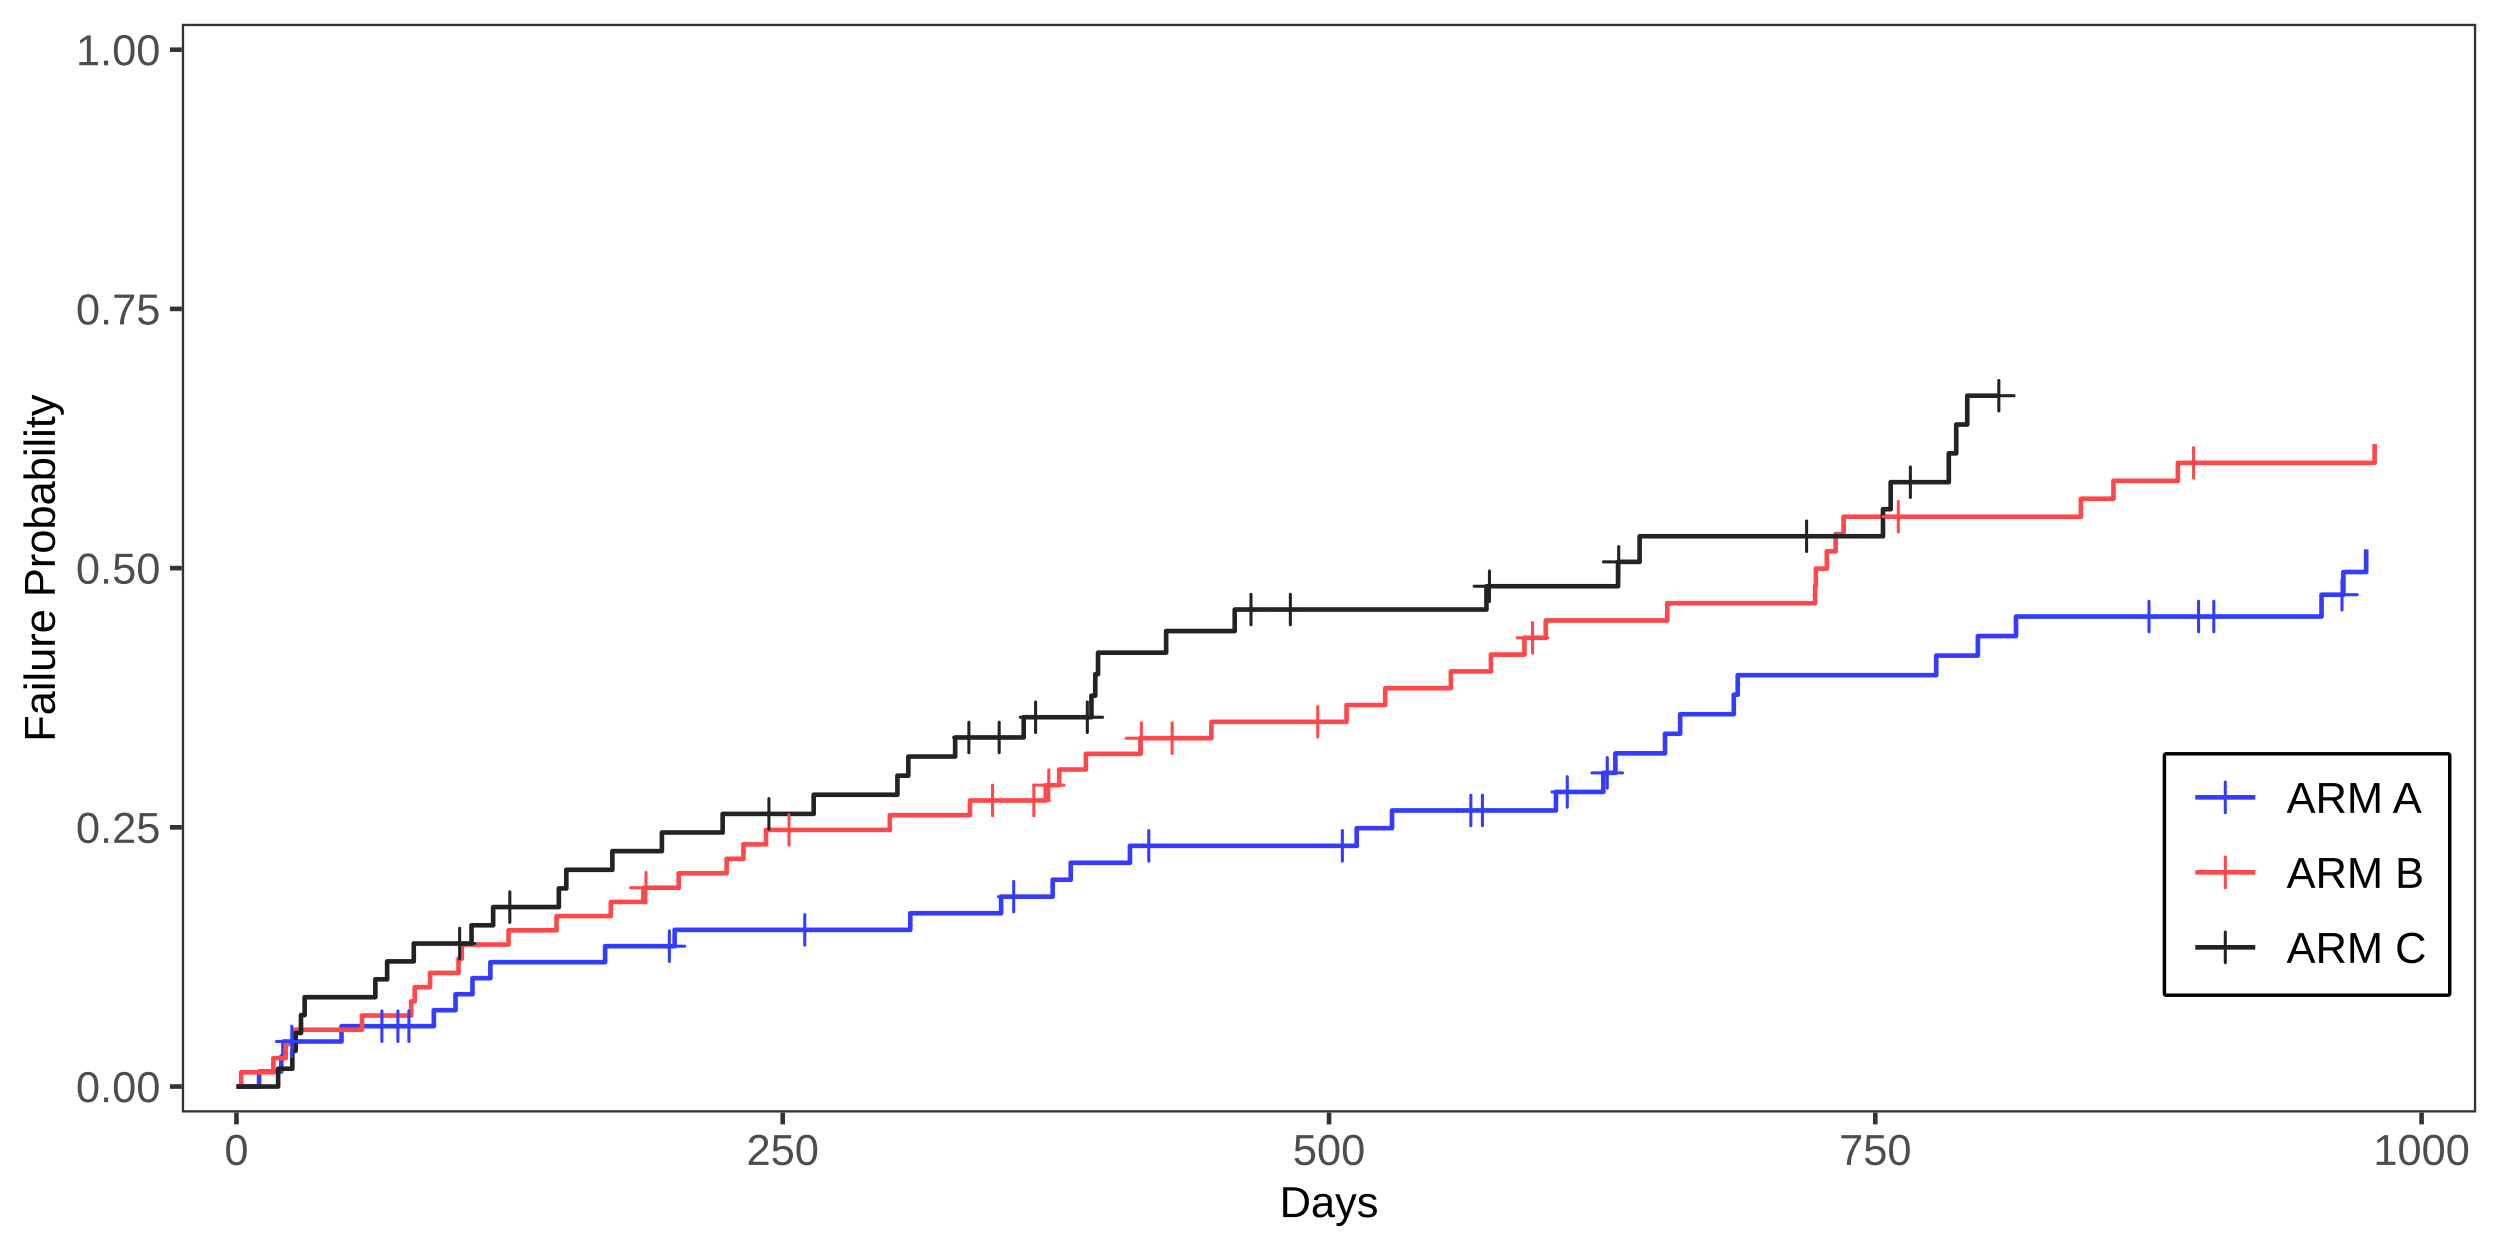
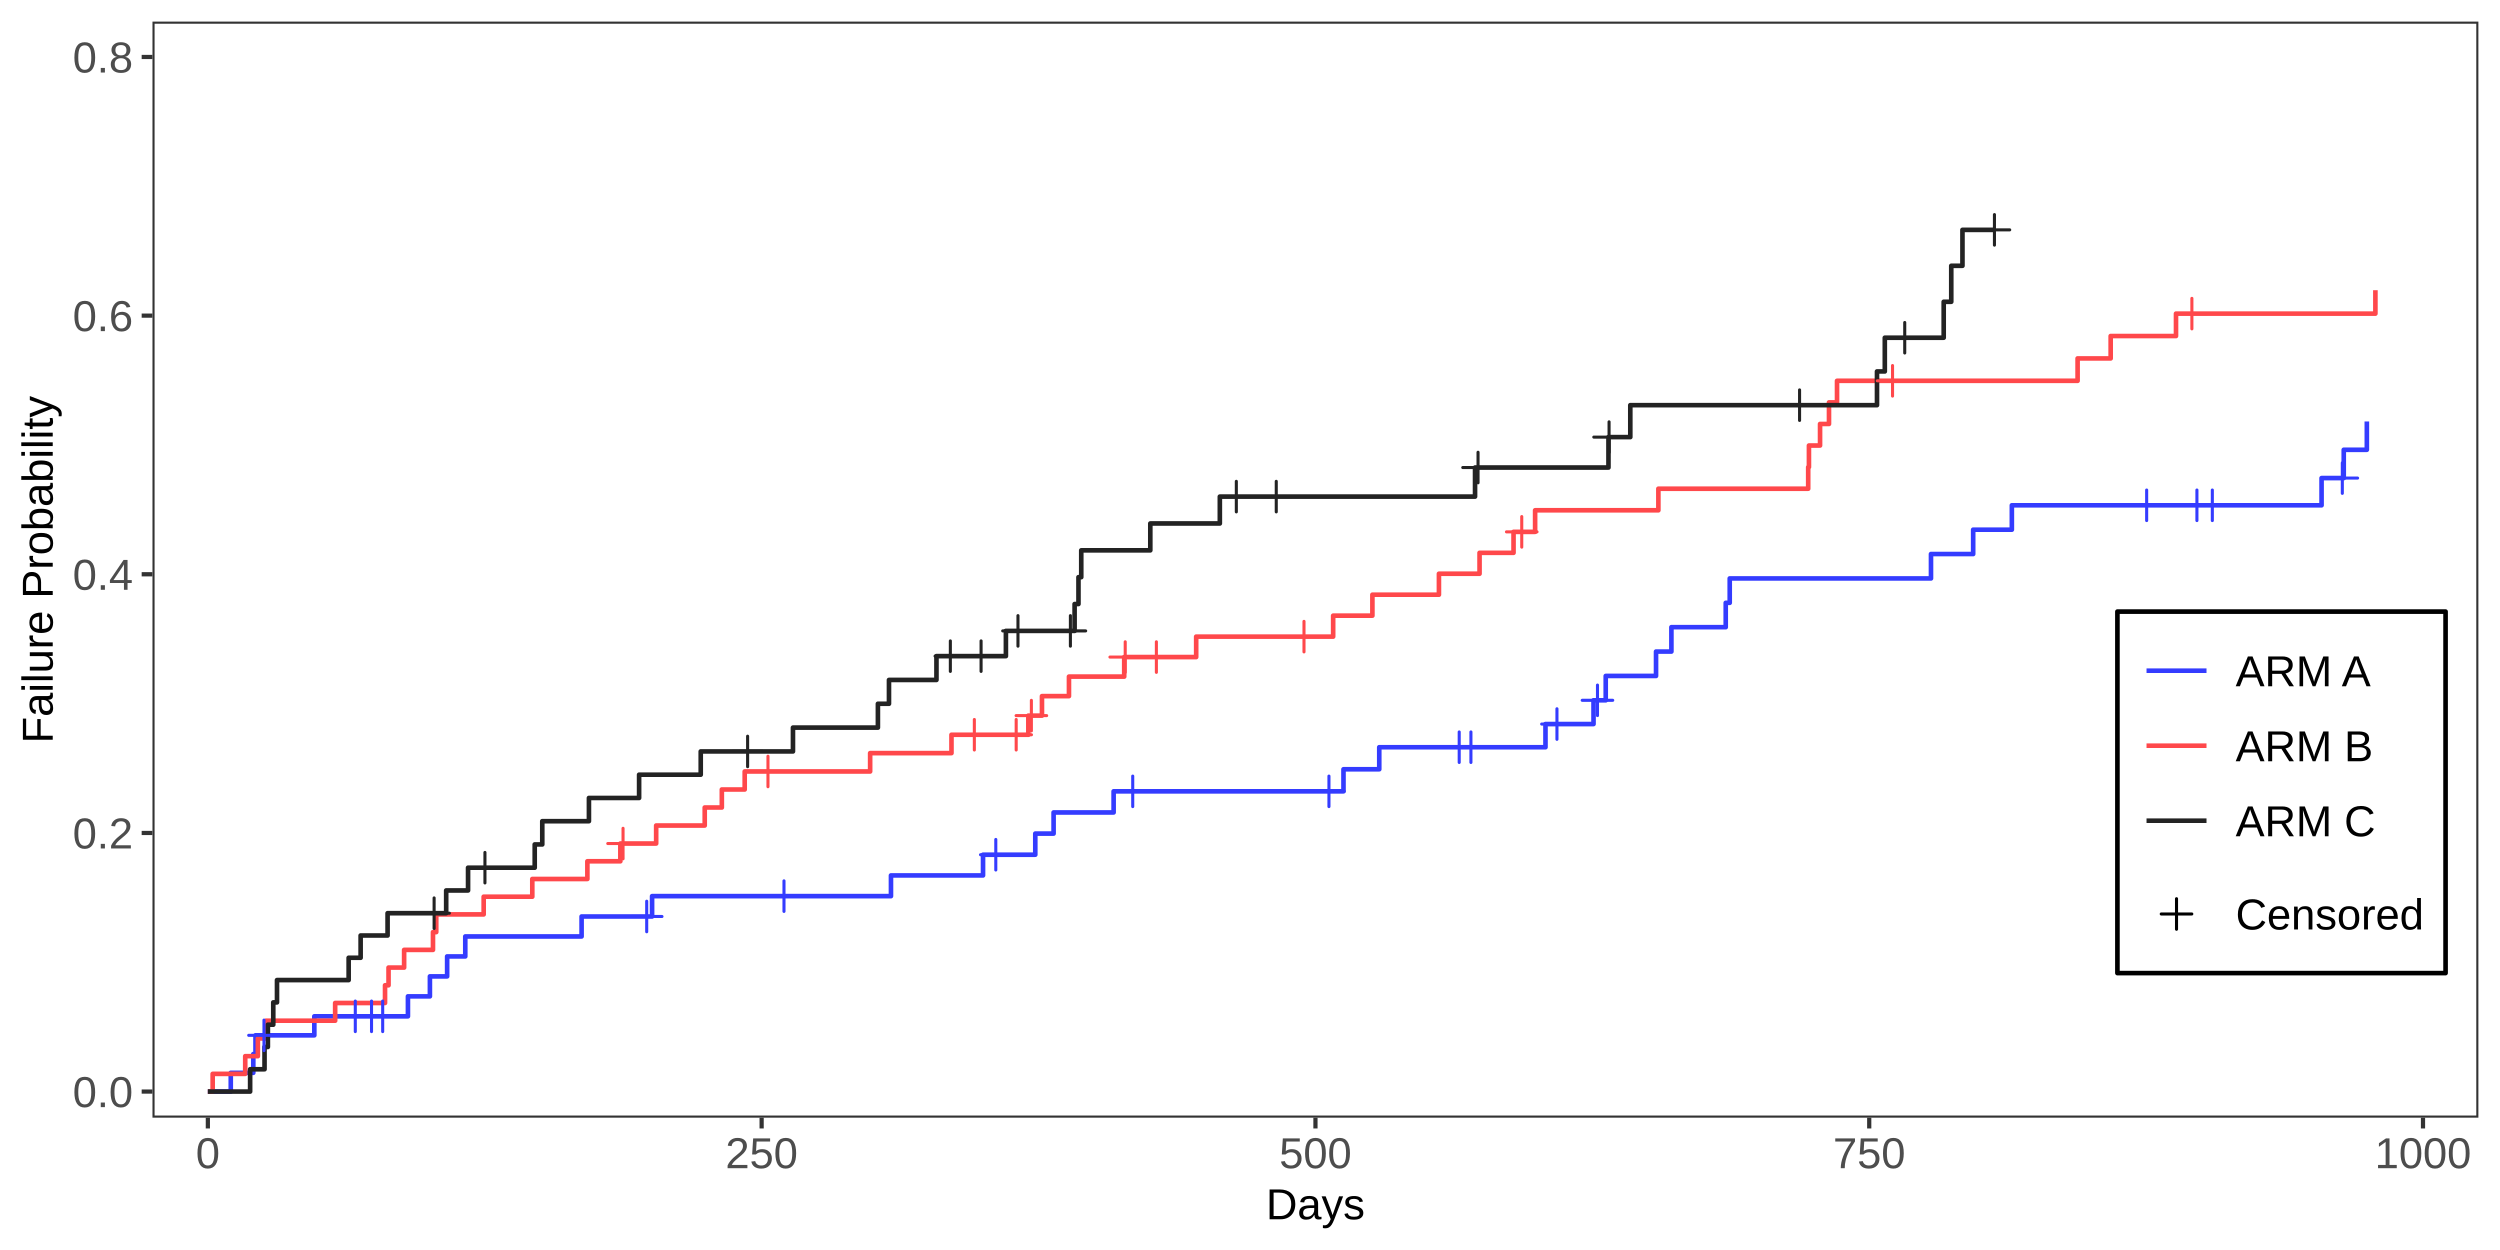
<svg xmlns="http://www.w3.org/2000/svg" class="svglite" width="576.00pt" height="288.00pt" viewBox="0 0 576.00 288.00">
  <defs>
    <style type="text/css">
    .svglite line, .svglite polyline, .svglite polygon, .svglite path, .svglite rect, .svglite circle {
      fill: none;
      stroke: #000000;
      stroke-linecap: round;
      stroke-linejoin: round;
      stroke-miterlimit: 10.00;
    }
    .svglite text {
      white-space: pre;
    }
  </style>
  </defs>
  <rect width="100%" height="100%" style="stroke: none; fill: #FFFFFF;" />
  <defs>
    <clipPath id="cpMC4wMHw1NzYuMDB8MC4wMHwyODguMDA=">
      <rect x="0.00" y="0.00" width="576.00" height="288.00" />
    </clipPath>
  </defs>
  <g clip-path="url(#cpMC4wMHw1NzYuMDB8MC4wMHwyODguMDA=)">
-     <rect x="0.00" y="0.00" width="576.00" height="288.00" style="stroke-width: 1.07; stroke: #FFFFFF; fill: #FFFFFF;" />
+     <rect x="0.00" y="0.00" width="576.00" height="288.00" style="stroke-width: 0.97; stroke: #FFFFFF; fill: #FFFFFF;" />
  </g>
  <defs>
-     <clipPath id="cpNDEuODl8NTcwLjUyfDUuNDh8MjU2LjMy">
-       <rect x="41.89" y="5.48" width="528.63" height="250.84" />
+     <clipPath id="cpMzUuMTN8NTcxLjAyfDQuOTh8MjU3LjUx">
+       <rect x="35.13" y="4.98" width="535.89" height="252.53" />
    </clipPath>
  </defs>
-   <g clip-path="url(#cpNDEuODl8NTcwLjUyfDUuNDh8MjU2LjMy)">
-     <rect x="41.89" y="5.48" width="528.63" height="250.84" style="stroke-width: 1.07; stroke: none; fill: #FFFFFF;" />
-     <polyline points="54.48,250.34 59.69,250.34 59.69,246.88 64.81,246.88 64.81,243.42 65.31,243.42 65.31,239.96 67.23,239.96 67.23,239.96 78.68,239.96 78.68,236.44 87.99,236.44 87.99,236.44 91.68,236.44 91.68,236.44 94.21,236.44 94.21,236.44 99.95,236.44 99.95,232.75 104.95,232.75 104.95,229.07 108.86,229.07 108.86,225.38 112.98,225.38 112.98,221.69 139.42,221.69 139.42,218.00 154.22,218.00 154.22,218.00 155.44,218.00 155.44,214.24 185.42,214.24 185.42,214.24 209.73,214.24 209.73,210.42 230.66,210.42 230.66,206.59 233.56,206.59 233.56,206.59 242.54,206.59 242.54,202.69 246.70,202.69 246.70,198.79 260.34,198.79 260.34,194.88 264.68,194.88 264.68,194.88 309.28,194.88 309.28,194.88 312.58,194.88 312.58,190.81 320.72,190.81 320.72,186.73 338.88,186.73 338.88,186.73 341.55,186.73 341.55,186.73 358.49,186.73 358.49,182.46 361.10,182.46 361.10,182.46 369.41,182.46 369.41,178.07 370.31,178.07 370.31,178.07 372.19,178.07 372.19,173.57 383.62,173.57 383.62,169.06 387.11,169.06 387.11,164.56 399.46,164.56 399.46,160.06 400.37,160.06 400.37,155.56 446.11,155.56 446.11,151.05 455.70,151.05 455.70,146.55 464.49,146.55 464.49,142.05 495.13,142.05 495.13,142.05 506.55,142.05 506.55,142.05 510.06,142.05 510.06,142.05 534.88,142.05 534.88,137.02 539.60,137.02 539.60,137.02 539.92,137.02 539.92,131.79 545.17,131.79 545.17,126.56 " style="stroke-width: 1.07; stroke: #343CFF; stroke-linecap: butt;" />
-     <polyline points="54.48,250.34 55.57,250.34 55.57,247.07 62.98,247.07 62.98,243.80 65.84,243.80 65.84,240.53 67.70,240.53 67.70,237.25 83.41,237.25 83.41,233.98 94.74,233.98 94.74,230.71 95.54,230.71 95.54,227.44 99.08,227.44 99.08,224.16 105.64,224.16 105.64,220.89 106.39,220.89 106.39,217.62 117.17,217.62 117.17,214.35 128.22,214.35 128.22,211.07 140.73,211.07 140.73,207.80 148.23,207.80 148.23,204.53 148.84,204.53 148.84,204.53 156.37,204.53 156.37,201.20 167.41,201.20 167.41,197.87 171.29,197.87 171.29,194.54 176.49,194.54 176.49,191.21 181.78,191.21 181.78,191.21 205.01,191.21 205.01,187.82 223.49,187.82 223.49,184.43 228.68,184.43 228.68,184.43 238.20,184.43 238.20,184.43 240.95,184.43 240.95,180.90 241.64,180.90 241.64,180.90 244.05,180.90 244.05,177.29 250.19,177.29 250.19,173.69 262.75,173.69 262.75,170.08 262.97,170.08 262.97,170.08 270.06,170.08 270.06,170.08 279.10,170.08 279.10,166.31 303.61,166.31 303.61,166.31 310.24,166.31 310.24,162.44 319.15,162.44 319.15,158.56 334.28,158.56 334.28,154.69 343.51,154.69 343.51,150.82 351.23,150.82 351.23,146.95 353.10,146.95 353.10,146.95 356.14,146.95 356.14,142.96 384.15,142.96 384.15,138.98 418.20,138.98 418.20,134.99 418.37,134.99 418.37,131.01 420.90,131.01 420.90,127.02 422.93,127.02 422.93,123.04 424.76,123.04 424.76,119.05 437.37,119.05 437.37,119.05 479.43,119.05 479.43,114.91 486.94,114.91 486.94,110.78 501.79,110.78 501.79,106.64 505.40,106.64 505.40,106.64 547.11,106.64 547.11,102.31 " style="stroke-width: 1.07; stroke: #FF484B; stroke-linecap: butt;" />
-     <polyline points="54.48,250.34 64.08,250.34 64.08,246.23 67.36,246.23 67.36,242.11 68.12,242.11 68.12,237.99 69.35,237.99 69.35,233.87 70.19,233.87 70.19,229.75 86.48,229.75 86.48,225.63 89.20,225.63 89.20,221.51 95.33,221.51 95.33,217.39 105.90,217.39 105.90,217.39 108.64,217.39 108.64,213.19 113.62,213.19 113.62,208.99 117.46,208.99 117.46,208.99 128.76,208.99 128.76,204.69 130.48,204.69 130.48,200.40 141.09,200.40 141.09,196.10 152.50,196.10 152.50,191.81 166.50,191.81 166.50,187.52 177.16,187.52 177.16,187.52 187.47,187.52 187.47,183.11 206.77,183.11 206.77,178.71 209.28,178.71 209.28,174.31 220.07,174.31 220.07,169.91 223.23,169.91 223.23,169.91 230.21,169.91 230.21,169.91 235.86,169.91 235.86,165.25 238.60,165.25 238.60,165.25 250.52,165.25 250.52,165.25 251.47,165.25 251.47,160.29 252.35,160.29 252.35,155.33 252.99,155.33 252.99,150.37 268.68,150.37 268.68,145.40 284.48,145.40 284.48,140.44 288.23,140.44 288.23,140.44 297.30,140.44 297.30,140.44 342.48,140.44 342.48,135.07 343.17,135.07 343.17,135.07 372.80,135.07 372.80,129.45 372.95,129.45 372.95,129.45 377.77,129.45 377.77,123.55 416.24,123.55 416.24,123.55 433.84,123.55 433.84,117.32 435.61,117.32 435.61,111.09 440.15,111.09 440.15,111.09 449.00,111.09 449.00,104.45 450.72,104.45 450.72,97.81 453.26,97.81 453.26,91.17 460.53,91.17 460.53,91.17 " style="stroke-width: 1.07; stroke: #232323; stroke-linecap: butt;" />
-     <line x1="63.71" y1="239.96" x2="70.75" y2="239.96" style="stroke-width: 0.71; stroke: #343CFF;" />
-     <line x1="67.23" y1="243.48" x2="67.23" y2="236.44" style="stroke-width: 0.71; stroke: #343CFF;" />
-     <line x1="84.47" y1="236.44" x2="91.50" y2="236.44" style="stroke-width: 0.71; stroke: #343CFF;" />
-     <line x1="87.99" y1="239.96" x2="87.99" y2="232.92" style="stroke-width: 0.71; stroke: #343CFF;" />
-     <line x1="88.16" y1="236.44" x2="95.20" y2="236.44" style="stroke-width: 0.71; stroke: #343CFF;" />
-     <line x1="91.68" y1="239.96" x2="91.68" y2="232.92" style="stroke-width: 0.71; stroke: #343CFF;" />
-     <line x1="90.69" y1="236.44" x2="97.73" y2="236.44" style="stroke-width: 0.71; stroke: #343CFF;" />
-     <line x1="94.21" y1="239.96" x2="94.21" y2="232.92" style="stroke-width: 0.71; stroke: #343CFF;" />
-     <line x1="150.70" y1="218.00" x2="157.74" y2="218.00" style="stroke-width: 0.71; stroke: #343CFF;" />
-     <line x1="154.22" y1="221.52" x2="154.22" y2="214.48" style="stroke-width: 0.71; stroke: #343CFF;" />
-     <line x1="181.90" y1="214.24" x2="188.94" y2="214.24" style="stroke-width: 0.71; stroke: #343CFF;" />
-     <line x1="185.42" y1="217.76" x2="185.42" y2="210.73" style="stroke-width: 0.71; stroke: #343CFF;" />
-     <line x1="230.04" y1="206.59" x2="237.08" y2="206.59" style="stroke-width: 0.71; stroke: #343CFF;" />
-     <line x1="233.56" y1="210.11" x2="233.56" y2="203.07" style="stroke-width: 0.71; stroke: #343CFF;" />
-     <line x1="261.16" y1="194.88" x2="268.20" y2="194.88" style="stroke-width: 0.71; stroke: #343CFF;" />
-     <line x1="264.68" y1="198.40" x2="264.68" y2="191.36" style="stroke-width: 0.71; stroke: #343CFF;" />
-     <line x1="305.76" y1="194.88" x2="312.80" y2="194.88" style="stroke-width: 0.71; stroke: #343CFF;" />
-     <line x1="309.28" y1="198.40" x2="309.28" y2="191.36" style="stroke-width: 0.71; stroke: #343CFF;" />
-     <line x1="335.36" y1="186.73" x2="342.40" y2="186.73" style="stroke-width: 0.71; stroke: #343CFF;" />
-     <line x1="338.88" y1="190.25" x2="338.88" y2="183.21" style="stroke-width: 0.71; stroke: #343CFF;" />
-     <line x1="338.03" y1="186.73" x2="345.07" y2="186.73" style="stroke-width: 0.71; stroke: #343CFF;" />
-     <line x1="341.55" y1="190.25" x2="341.55" y2="183.21" style="stroke-width: 0.71; stroke: #343CFF;" />
-     <line x1="357.58" y1="182.46" x2="364.62" y2="182.46" style="stroke-width: 0.71; stroke: #343CFF;" />
-     <line x1="361.10" y1="185.98" x2="361.10" y2="178.94" style="stroke-width: 0.71; stroke: #343CFF;" />
-     <line x1="366.79" y1="178.07" x2="373.83" y2="178.07" style="stroke-width: 0.71; stroke: #343CFF;" />
-     <line x1="370.31" y1="181.59" x2="370.31" y2="174.55" style="stroke-width: 0.71; stroke: #343CFF;" />
-     <line x1="491.61" y1="142.05" x2="498.65" y2="142.05" style="stroke-width: 0.71; stroke: #343CFF;" />
-     <line x1="495.13" y1="145.56" x2="495.13" y2="138.53" style="stroke-width: 0.71; stroke: #343CFF;" />
-     <line x1="503.03" y1="142.05" x2="510.07" y2="142.05" style="stroke-width: 0.71; stroke: #343CFF;" />
-     <line x1="506.55" y1="145.56" x2="506.55" y2="138.53" style="stroke-width: 0.71; stroke: #343CFF;" />
-     <line x1="506.54" y1="142.05" x2="513.58" y2="142.05" style="stroke-width: 0.71; stroke: #343CFF;" />
-     <line x1="510.06" y1="145.56" x2="510.06" y2="138.53" style="stroke-width: 0.71; stroke: #343CFF;" />
-     <line x1="536.08" y1="137.02" x2="543.12" y2="137.02" style="stroke-width: 0.71; stroke: #343CFF;" />
-     <line x1="539.60" y1="140.54" x2="539.60" y2="133.50" style="stroke-width: 0.71; stroke: #343CFF;" />
-     <line x1="145.32" y1="204.53" x2="152.36" y2="204.53" style="stroke-width: 0.71; stroke: #FF484B;" />
-     <line x1="148.84" y1="208.05" x2="148.84" y2="201.01" style="stroke-width: 0.71; stroke: #FF484B;" />
-     <line x1="178.26" y1="191.21" x2="185.30" y2="191.21" style="stroke-width: 0.71; stroke: #FF484B;" />
-     <line x1="181.78" y1="194.73" x2="181.78" y2="187.69" style="stroke-width: 0.71; stroke: #FF484B;" />
-     <line x1="225.16" y1="184.43" x2="232.20" y2="184.43" style="stroke-width: 0.71; stroke: #FF484B;" />
-     <line x1="228.68" y1="187.95" x2="228.68" y2="180.91" style="stroke-width: 0.71; stroke: #FF484B;" />
-     <line x1="234.68" y1="184.43" x2="241.72" y2="184.43" style="stroke-width: 0.71; stroke: #FF484B;" />
-     <line x1="238.20" y1="187.95" x2="238.20" y2="180.91" style="stroke-width: 0.71; stroke: #FF484B;" />
-     <line x1="238.13" y1="180.90" x2="245.16" y2="180.90" style="stroke-width: 0.71; stroke: #FF484B;" />
-     <line x1="241.64" y1="184.42" x2="241.64" y2="177.38" style="stroke-width: 0.71; stroke: #FF484B;" />
-     <line x1="259.45" y1="170.08" x2="266.49" y2="170.08" style="stroke-width: 0.71; stroke: #FF484B;" />
-     <line x1="262.97" y1="173.60" x2="262.97" y2="166.57" style="stroke-width: 0.71; stroke: #FF484B;" />
-     <line x1="266.54" y1="170.08" x2="273.58" y2="170.08" style="stroke-width: 0.71; stroke: #FF484B;" />
-     <line x1="270.06" y1="173.60" x2="270.06" y2="166.57" style="stroke-width: 0.71; stroke: #FF484B;" />
-     <line x1="300.09" y1="166.31" x2="307.13" y2="166.31" style="stroke-width: 0.71; stroke: #FF484B;" />
-     <line x1="303.61" y1="169.83" x2="303.61" y2="162.79" style="stroke-width: 0.71; stroke: #FF484B;" />
-     <line x1="349.58" y1="146.95" x2="356.62" y2="146.95" style="stroke-width: 0.71; stroke: #FF484B;" />
-     <line x1="353.10" y1="150.47" x2="353.10" y2="143.43" style="stroke-width: 0.71; stroke: #FF484B;" />
-     <line x1="433.85" y1="119.05" x2="440.89" y2="119.05" style="stroke-width: 0.71; stroke: #FF484B;" />
-     <line x1="437.37" y1="122.57" x2="437.37" y2="115.53" style="stroke-width: 0.71; stroke: #FF484B;" />
-     <line x1="501.88" y1="106.64" x2="508.92" y2="106.64" style="stroke-width: 0.71; stroke: #FF484B;" />
-     <line x1="505.40" y1="110.16" x2="505.40" y2="103.12" style="stroke-width: 0.71; stroke: #FF484B;" />
-     <line x1="102.39" y1="217.39" x2="109.42" y2="217.39" style="stroke-width: 0.71; stroke: #232323;" />
-     <line x1="105.90" y1="220.91" x2="105.90" y2="213.87" style="stroke-width: 0.71; stroke: #232323;" />
-     <line x1="113.94" y1="208.99" x2="120.98" y2="208.99" style="stroke-width: 0.71; stroke: #232323;" />
-     <line x1="117.46" y1="212.51" x2="117.46" y2="205.47" style="stroke-width: 0.71; stroke: #232323;" />
-     <line x1="173.64" y1="187.52" x2="180.68" y2="187.52" style="stroke-width: 0.71; stroke: #232323;" />
-     <line x1="177.16" y1="191.04" x2="177.16" y2="184.00" style="stroke-width: 0.71; stroke: #232323;" />
-     <line x1="219.71" y1="169.91" x2="226.75" y2="169.91" style="stroke-width: 0.71; stroke: #232323;" />
-     <line x1="223.23" y1="173.43" x2="223.23" y2="166.39" style="stroke-width: 0.71; stroke: #232323;" />
-     <line x1="226.69" y1="169.91" x2="233.73" y2="169.91" style="stroke-width: 0.71; stroke: #232323;" />
-     <line x1="230.21" y1="173.43" x2="230.21" y2="166.39" style="stroke-width: 0.71; stroke: #232323;" />
-     <line x1="235.08" y1="165.25" x2="242.11" y2="165.25" style="stroke-width: 0.71; stroke: #232323;" />
-     <line x1="238.60" y1="168.77" x2="238.60" y2="161.73" style="stroke-width: 0.71; stroke: #232323;" />
-     <line x1="247.00" y1="165.25" x2="254.03" y2="165.25" style="stroke-width: 0.71; stroke: #232323;" />
-     <line x1="250.52" y1="168.77" x2="250.52" y2="161.73" style="stroke-width: 0.71; stroke: #232323;" />
-     <line x1="284.71" y1="140.44" x2="291.75" y2="140.44" style="stroke-width: 0.71; stroke: #232323;" />
-     <line x1="288.23" y1="143.96" x2="288.23" y2="136.92" style="stroke-width: 0.71; stroke: #232323;" />
-     <line x1="293.78" y1="140.44" x2="300.82" y2="140.44" style="stroke-width: 0.71; stroke: #232323;" />
-     <line x1="297.30" y1="143.96" x2="297.30" y2="136.92" style="stroke-width: 0.71; stroke: #232323;" />
-     <line x1="339.65" y1="135.07" x2="346.69" y2="135.07" style="stroke-width: 0.71; stroke: #232323;" />
-     <line x1="343.17" y1="138.59" x2="343.17" y2="131.55" style="stroke-width: 0.71; stroke: #232323;" />
-     <line x1="369.43" y1="129.45" x2="376.47" y2="129.45" style="stroke-width: 0.71; stroke: #232323;" />
-     <line x1="372.95" y1="132.97" x2="372.95" y2="125.93" style="stroke-width: 0.71; stroke: #232323;" />
-     <line x1="412.72" y1="123.55" x2="419.76" y2="123.55" style="stroke-width: 0.71; stroke: #232323;" />
-     <line x1="416.24" y1="127.07" x2="416.24" y2="120.03" style="stroke-width: 0.71; stroke: #232323;" />
-     <line x1="436.63" y1="111.09" x2="443.67" y2="111.09" style="stroke-width: 0.71; stroke: #232323;" />
-     <line x1="440.15" y1="114.61" x2="440.15" y2="107.58" style="stroke-width: 0.71; stroke: #232323;" />
-     <line x1="457.01" y1="91.17" x2="464.05" y2="91.17" style="stroke-width: 0.71; stroke: #232323;" />
-     <line x1="460.53" y1="94.68" x2="460.53" y2="87.65" style="stroke-width: 0.71; stroke: #232323;" />
-     <rect x="41.89" y="5.48" width="528.63" height="250.84" style="stroke-width: 1.07; stroke: #333333;" />
+   <g clip-path="url(#cpMzUuMTN8NTcxLjAyfDQuOTh8MjU3LjUx)">
+     <rect x="35.13" y="4.98" width="535.89" height="252.53" style="stroke-width: 0.97; stroke: none; fill: #FFFFFF;" />
+     <polyline points="47.89,251.50 53.17,251.50 53.17,247.18 58.36,247.18 58.36,242.86 58.87,242.86 58.87,238.54 60.82,238.54 60.82,238.54 72.42,238.54 72.42,234.16 81.86,234.16 81.86,234.16 85.60,234.16 85.60,234.16 88.17,234.16 88.17,234.16 93.99,234.16 93.99,229.56 99.05,229.56 99.05,224.96 103.02,224.96 103.02,220.36 107.20,220.36 107.20,215.76 134.00,215.76 134.00,211.16 149.00,211.16 149.00,211.16 150.24,211.16 150.24,206.47 180.63,206.47 180.63,206.47 205.28,206.47 205.28,201.70 226.49,201.70 226.49,196.93 229.43,196.93 229.43,196.93 238.53,196.93 238.53,192.06 242.75,192.06 242.75,187.19 256.58,187.19 256.58,182.32 260.98,182.32 260.98,182.32 306.19,182.32 306.19,182.32 309.54,182.32 309.54,177.24 317.78,177.24 317.78,172.16 336.20,172.16 336.20,172.16 338.90,172.16 338.90,172.16 356.08,172.16 356.08,166.82 358.72,166.82 358.72,166.82 367.15,166.82 367.15,161.35 368.06,161.35 368.06,161.35 369.96,161.35 369.96,155.74 381.55,155.74 381.55,150.12 385.09,150.12 385.09,144.50 397.61,144.50 397.61,138.89 398.53,138.89 398.53,133.27 444.90,133.27 444.90,127.65 454.62,127.65 454.62,122.04 463.53,122.04 463.53,116.42 494.59,116.42 494.59,116.42 506.17,116.42 506.17,116.42 509.72,116.42 509.72,116.42 534.89,116.42 534.89,110.15 539.67,110.15 539.67,110.15 540.00,110.15 540.00,103.63 545.32,103.63 545.32,97.10 " style="stroke-width: 1.07; stroke: #343CFF; stroke-linecap: butt;" />
+     <polyline points="47.89,251.50 49.00,251.50 49.00,247.42 56.50,247.42 56.50,243.34 59.41,243.34 59.41,239.25 61.29,239.25 61.29,235.17 77.22,235.17 77.22,231.09 88.71,231.09 88.71,227.01 89.52,227.01 89.52,222.93 93.11,222.93 93.11,218.85 99.76,218.85 99.76,214.76 100.51,214.76 100.51,210.68 111.44,210.68 111.44,206.60 122.64,206.60 122.64,202.52 135.33,202.52 135.33,198.44 142.93,198.44 142.93,194.35 143.55,194.35 143.55,194.35 151.18,194.35 151.18,190.20 162.37,190.20 162.37,186.05 166.31,186.05 166.31,181.90 171.58,181.90 171.58,177.75 176.94,177.75 176.94,177.75 200.48,177.75 200.48,173.52 219.22,173.52 219.22,169.29 224.49,169.29 224.49,169.29 234.13,169.29 234.13,169.29 236.93,169.29 236.93,164.88 237.63,164.88 237.63,164.88 240.07,164.88 240.07,160.39 246.29,160.39 246.29,155.89 259.02,155.89 259.02,151.39 259.25,151.39 259.25,151.39 266.43,151.39 266.43,151.39 275.60,151.39 275.60,146.68 300.44,146.68 300.44,146.68 307.16,146.68 307.16,141.85 316.20,141.85 316.20,137.02 331.53,137.02 331.53,132.19 340.89,132.19 340.89,127.37 348.72,127.37 348.72,122.54 350.61,122.54 350.61,122.54 353.69,122.54 353.69,117.57 382.09,117.57 382.09,112.60 416.61,112.60 416.61,107.62 416.78,107.62 416.78,102.65 419.34,102.65 419.34,97.68 421.40,97.68 421.40,92.71 423.25,92.71 423.25,87.74 436.04,87.74 436.04,87.74 478.68,87.74 478.68,82.58 486.30,82.58 486.30,77.42 501.35,77.42 501.35,72.26 505.01,72.26 505.01,72.26 547.29,72.26 547.29,66.86 " style="stroke-width: 1.07; stroke: #FF484B; stroke-linecap: butt;" />
+     <polyline points="47.89,251.50 57.63,251.50 57.63,246.36 60.95,246.36 60.95,241.22 61.72,241.22 61.72,236.09 62.96,236.09 62.96,230.95 63.82,230.95 63.82,225.81 80.33,225.81 80.33,220.67 83.09,220.67 83.09,215.54 89.30,215.54 89.30,210.40 100.02,210.40 100.02,210.40 102.80,210.40 102.80,205.16 107.84,205.16 107.84,199.92 111.73,199.92 111.73,199.92 123.20,199.92 123.20,194.56 124.94,194.56 124.94,189.20 135.69,189.20 135.69,183.85 147.25,183.85 147.25,178.49 161.45,178.49 161.45,173.13 172.25,173.13 172.25,173.13 182.70,173.13 182.70,167.64 202.27,167.64 202.27,162.15 204.82,162.15 204.82,156.66 215.76,156.66 215.76,151.17 218.96,151.17 218.96,151.17 226.04,151.17 226.04,151.17 231.76,151.17 231.76,145.36 234.54,145.36 234.54,145.36 246.62,145.36 246.62,145.36 247.59,145.36 247.59,139.17 248.48,139.17 248.48,132.98 249.12,132.98 249.12,126.80 265.03,126.80 265.03,120.61 281.05,120.61 281.05,114.42 284.85,114.42 284.85,114.42 294.05,114.42 294.05,114.42 339.85,114.42 339.85,107.72 340.54,107.72 340.54,107.72 370.59,107.72 370.59,100.71 370.73,100.71 370.73,100.71 375.62,100.71 375.62,93.35 414.62,93.35 414.62,93.35 432.46,93.35 432.46,85.58 434.26,85.58 434.26,77.81 438.85,77.81 438.85,77.81 447.83,77.81 447.83,69.53 449.57,69.53 449.57,61.24 452.15,61.24 452.15,52.96 459.52,52.96 459.52,52.96 " style="stroke-width: 1.07; stroke: #232323; stroke-linecap: butt;" />
+     <line x1="57.30" y1="238.54" x2="64.34" y2="238.54" style="stroke-width: 0.71; stroke: #343CFF;" />
+     <line x1="60.82" y1="242.06" x2="60.82" y2="235.03" style="stroke-width: 0.71; stroke: #343CFF;" />
+     <line x1="78.34" y1="234.16" x2="85.38" y2="234.16" style="stroke-width: 0.71; stroke: #343CFF;" />
+     <line x1="81.86" y1="237.68" x2="81.86" y2="230.64" style="stroke-width: 0.71; stroke: #343CFF;" />
+     <line x1="82.08" y1="234.16" x2="89.12" y2="234.16" style="stroke-width: 0.71; stroke: #343CFF;" />
+     <line x1="85.60" y1="237.68" x2="85.60" y2="230.64" style="stroke-width: 0.71; stroke: #343CFF;" />
+     <line x1="84.65" y1="234.16" x2="91.69" y2="234.16" style="stroke-width: 0.71; stroke: #343CFF;" />
+     <line x1="88.17" y1="237.68" x2="88.17" y2="230.64" style="stroke-width: 0.71; stroke: #343CFF;" />
+     <line x1="145.48" y1="211.16" x2="152.52" y2="211.16" style="stroke-width: 0.71; stroke: #343CFF;" />
+     <line x1="149.00" y1="214.68" x2="149.00" y2="207.64" style="stroke-width: 0.71; stroke: #343CFF;" />
+     <line x1="177.11" y1="206.47" x2="184.15" y2="206.47" style="stroke-width: 0.71; stroke: #343CFF;" />
+     <line x1="180.63" y1="209.99" x2="180.63" y2="202.95" style="stroke-width: 0.71; stroke: #343CFF;" />
+     <line x1="225.91" y1="196.93" x2="232.95" y2="196.93" style="stroke-width: 0.71; stroke: #343CFF;" />
+     <line x1="229.43" y1="200.45" x2="229.43" y2="193.41" style="stroke-width: 0.71; stroke: #343CFF;" />
+     <line x1="257.46" y1="182.32" x2="264.50" y2="182.32" style="stroke-width: 0.71; stroke: #343CFF;" />
+     <line x1="260.98" y1="185.84" x2="260.98" y2="178.81" style="stroke-width: 0.71; stroke: #343CFF;" />
+     <line x1="302.67" y1="182.32" x2="309.71" y2="182.32" style="stroke-width: 0.71; stroke: #343CFF;" />
+     <line x1="306.19" y1="185.84" x2="306.19" y2="178.81" style="stroke-width: 0.71; stroke: #343CFF;" />
+     <line x1="332.68" y1="172.16" x2="339.71" y2="172.16" style="stroke-width: 0.71; stroke: #343CFF;" />
+     <line x1="336.20" y1="175.67" x2="336.20" y2="168.64" style="stroke-width: 0.71; stroke: #343CFF;" />
+     <line x1="335.39" y1="172.16" x2="342.42" y2="172.16" style="stroke-width: 0.71; stroke: #343CFF;" />
+     <line x1="338.90" y1="175.67" x2="338.90" y2="168.64" style="stroke-width: 0.71; stroke: #343CFF;" />
+     <line x1="355.20" y1="166.82" x2="362.24" y2="166.82" style="stroke-width: 0.71; stroke: #343CFF;" />
+     <line x1="358.72" y1="170.34" x2="358.72" y2="163.30" style="stroke-width: 0.71; stroke: #343CFF;" />
+     <line x1="364.54" y1="161.35" x2="371.57" y2="161.35" style="stroke-width: 0.71; stroke: #343CFF;" />
+     <line x1="368.06" y1="164.87" x2="368.06" y2="157.84" style="stroke-width: 0.71; stroke: #343CFF;" />
+     <line x1="491.07" y1="116.42" x2="498.11" y2="116.42" style="stroke-width: 0.71; stroke: #343CFF;" />
+     <line x1="494.59" y1="119.94" x2="494.59" y2="112.90" style="stroke-width: 0.71; stroke: #343CFF;" />
+     <line x1="502.65" y1="116.42" x2="509.69" y2="116.42" style="stroke-width: 0.71; stroke: #343CFF;" />
+     <line x1="506.17" y1="119.94" x2="506.17" y2="112.90" style="stroke-width: 0.71; stroke: #343CFF;" />
+     <line x1="506.21" y1="116.42" x2="513.24" y2="116.42" style="stroke-width: 0.71; stroke: #343CFF;" />
+     <line x1="509.72" y1="119.94" x2="509.72" y2="112.90" style="stroke-width: 0.71; stroke: #343CFF;" />
+     <line x1="536.15" y1="110.15" x2="543.19" y2="110.15" style="stroke-width: 0.71; stroke: #343CFF;" />
+     <line x1="539.67" y1="113.67" x2="539.67" y2="106.64" style="stroke-width: 0.71; stroke: #343CFF;" />
+     <line x1="140.03" y1="194.35" x2="147.07" y2="194.35" style="stroke-width: 0.71; stroke: #FF484B;" />
+     <line x1="143.55" y1="197.87" x2="143.55" y2="190.84" style="stroke-width: 0.71; stroke: #FF484B;" />
+     <line x1="173.42" y1="177.75" x2="180.46" y2="177.75" style="stroke-width: 0.71; stroke: #FF484B;" />
+     <line x1="176.94" y1="181.26" x2="176.94" y2="174.23" style="stroke-width: 0.71; stroke: #FF484B;" />
+     <line x1="220.97" y1="169.29" x2="228.01" y2="169.29" style="stroke-width: 0.71; stroke: #FF484B;" />
+     <line x1="224.49" y1="172.80" x2="224.49" y2="165.77" style="stroke-width: 0.71; stroke: #FF484B;" />
+     <line x1="230.61" y1="169.29" x2="237.65" y2="169.29" style="stroke-width: 0.71; stroke: #FF484B;" />
+     <line x1="234.13" y1="172.80" x2="234.13" y2="165.77" style="stroke-width: 0.71; stroke: #FF484B;" />
+     <line x1="234.11" y1="164.88" x2="241.15" y2="164.88" style="stroke-width: 0.71; stroke: #FF484B;" />
+     <line x1="237.63" y1="168.40" x2="237.63" y2="161.36" style="stroke-width: 0.71; stroke: #FF484B;" />
+     <line x1="255.73" y1="151.39" x2="262.77" y2="151.39" style="stroke-width: 0.71; stroke: #FF484B;" />
+     <line x1="259.25" y1="154.91" x2="259.25" y2="147.87" style="stroke-width: 0.71; stroke: #FF484B;" />
+     <line x1="262.92" y1="151.39" x2="269.95" y2="151.39" style="stroke-width: 0.71; stroke: #FF484B;" />
+     <line x1="266.43" y1="154.91" x2="266.43" y2="147.87" style="stroke-width: 0.71; stroke: #FF484B;" />
+     <line x1="296.92" y1="146.68" x2="303.96" y2="146.68" style="stroke-width: 0.71; stroke: #FF484B;" />
+     <line x1="300.44" y1="150.20" x2="300.44" y2="143.16" style="stroke-width: 0.71; stroke: #FF484B;" />
+     <line x1="347.09" y1="122.54" x2="354.13" y2="122.54" style="stroke-width: 0.71; stroke: #FF484B;" />
+     <line x1="350.61" y1="126.06" x2="350.61" y2="119.02" style="stroke-width: 0.71; stroke: #FF484B;" />
+     <line x1="432.52" y1="87.74" x2="439.56" y2="87.74" style="stroke-width: 0.71; stroke: #FF484B;" />
+     <line x1="436.04" y1="91.26" x2="436.04" y2="84.22" style="stroke-width: 0.71; stroke: #FF484B;" />
+     <line x1="501.49" y1="72.26" x2="508.52" y2="72.26" style="stroke-width: 0.71; stroke: #FF484B;" />
+     <line x1="505.01" y1="75.77" x2="505.01" y2="68.74" style="stroke-width: 0.71; stroke: #FF484B;" />
+     <line x1="96.50" y1="210.40" x2="103.54" y2="210.40" style="stroke-width: 0.71; stroke: #232323;" />
+     <line x1="100.02" y1="213.92" x2="100.02" y2="206.88" style="stroke-width: 0.71; stroke: #232323;" />
+     <line x1="108.21" y1="199.92" x2="115.25" y2="199.92" style="stroke-width: 0.71; stroke: #232323;" />
+     <line x1="111.73" y1="203.43" x2="111.73" y2="196.40" style="stroke-width: 0.71; stroke: #232323;" />
+     <line x1="168.74" y1="173.13" x2="175.77" y2="173.13" style="stroke-width: 0.71; stroke: #232323;" />
+     <line x1="172.25" y1="176.65" x2="172.25" y2="169.62" style="stroke-width: 0.71; stroke: #232323;" />
+     <line x1="215.44" y1="151.17" x2="222.47" y2="151.17" style="stroke-width: 0.71; stroke: #232323;" />
+     <line x1="218.96" y1="154.69" x2="218.96" y2="147.66" style="stroke-width: 0.71; stroke: #232323;" />
+     <line x1="222.52" y1="151.17" x2="229.55" y2="151.17" style="stroke-width: 0.71; stroke: #232323;" />
+     <line x1="226.04" y1="154.69" x2="226.04" y2="147.66" style="stroke-width: 0.71; stroke: #232323;" />
+     <line x1="231.02" y1="145.36" x2="238.05" y2="145.36" style="stroke-width: 0.71; stroke: #232323;" />
+     <line x1="234.54" y1="148.88" x2="234.54" y2="141.84" style="stroke-width: 0.71; stroke: #232323;" />
+     <line x1="243.10" y1="145.36" x2="250.14" y2="145.36" style="stroke-width: 0.71; stroke: #232323;" />
+     <line x1="246.62" y1="148.88" x2="246.62" y2="141.84" style="stroke-width: 0.71; stroke: #232323;" />
+     <line x1="281.33" y1="114.42" x2="288.37" y2="114.42" style="stroke-width: 0.71; stroke: #232323;" />
+     <line x1="284.85" y1="117.94" x2="284.85" y2="110.90" style="stroke-width: 0.71; stroke: #232323;" />
+     <line x1="290.53" y1="114.42" x2="297.57" y2="114.42" style="stroke-width: 0.71; stroke: #232323;" />
+     <line x1="294.05" y1="117.94" x2="294.05" y2="110.90" style="stroke-width: 0.71; stroke: #232323;" />
+     <line x1="337.02" y1="107.72" x2="344.06" y2="107.72" style="stroke-width: 0.71; stroke: #232323;" />
+     <line x1="340.54" y1="111.24" x2="340.54" y2="104.20" style="stroke-width: 0.71; stroke: #232323;" />
+     <line x1="367.21" y1="100.71" x2="374.25" y2="100.71" style="stroke-width: 0.71; stroke: #232323;" />
+     <line x1="370.73" y1="104.23" x2="370.73" y2="97.19" style="stroke-width: 0.71; stroke: #232323;" />
+     <line x1="411.10" y1="93.35" x2="418.14" y2="93.35" style="stroke-width: 0.71; stroke: #232323;" />
+     <line x1="414.62" y1="96.87" x2="414.62" y2="89.83" style="stroke-width: 0.71; stroke: #232323;" />
+     <line x1="435.34" y1="77.81" x2="442.37" y2="77.81" style="stroke-width: 0.71; stroke: #232323;" />
+     <line x1="438.85" y1="81.33" x2="438.85" y2="74.30" style="stroke-width: 0.71; stroke: #232323;" />
+     <line x1="456.00" y1="52.96" x2="463.04" y2="52.96" style="stroke-width: 0.71; stroke: #232323;" />
+     <line x1="459.52" y1="56.48" x2="459.52" y2="49.44" style="stroke-width: 0.71; stroke: #232323;" />
+     <rect x="35.13" y="4.98" width="535.89" height="252.53" style="stroke-width: 0.97; stroke: #333333;" />
  </g>
  <g clip-path="url(#cpMC4wMHw1NzYuMDB8MC4wMHwyODguMDA=)">
-     <text x="36.96" y="253.93" text-anchor="end" style="font-size: 10.00px;fill: #4D4D4D; font-family: &quot;Arial&quot;;" textLength="19.48px" lengthAdjust="spacingAndGlyphs">0.00</text>
-     <text x="36.96" y="194.20" text-anchor="end" style="font-size: 10.00px;fill: #4D4D4D; font-family: &quot;Arial&quot;;" textLength="19.48px" lengthAdjust="spacingAndGlyphs">0.25</text>
-     <text x="36.96" y="134.48" text-anchor="end" style="font-size: 10.00px;fill: #4D4D4D; font-family: &quot;Arial&quot;;" textLength="19.48px" lengthAdjust="spacingAndGlyphs">0.50</text>
-     <text x="36.96" y="74.76" text-anchor="end" style="font-size: 10.00px;fill: #4D4D4D; font-family: &quot;Arial&quot;;" textLength="19.48px" lengthAdjust="spacingAndGlyphs">0.75</text>
-     <text x="36.96" y="15.03" text-anchor="end" style="font-size: 10.00px;fill: #4D4D4D; font-family: &quot;Arial&quot;;" textLength="19.48px" lengthAdjust="spacingAndGlyphs">1.00</text>
-     <polyline points="39.15,250.34 41.89,250.34 " style="stroke-width: 1.07; stroke: #333333; stroke-linecap: butt;" />
-     <polyline points="39.15,190.62 41.89,190.62 " style="stroke-width: 1.07; stroke: #333333; stroke-linecap: butt;" />
-     <polyline points="39.15,130.90 41.89,130.90 " style="stroke-width: 1.07; stroke: #333333; stroke-linecap: butt;" />
-     <polyline points="39.15,71.17 41.89,71.17 " style="stroke-width: 1.07; stroke: #333333; stroke-linecap: butt;" />
-     <polyline points="39.15,11.45 41.89,11.45 " style="stroke-width: 1.07; stroke: #333333; stroke-linecap: butt;" />
-     <polyline points="54.48,259.06 54.48,256.32 " style="stroke-width: 1.07; stroke: #333333; stroke-linecap: butt;" />
-     <polyline points="180.34,259.06 180.34,256.32 " style="stroke-width: 1.07; stroke: #333333; stroke-linecap: butt;" />
-     <polyline points="306.21,259.06 306.21,256.32 " style="stroke-width: 1.07; stroke: #333333; stroke-linecap: butt;" />
-     <polyline points="432.07,259.06 432.07,256.32 " style="stroke-width: 1.07; stroke: #333333; stroke-linecap: butt;" />
-     <polyline points="557.93,259.06 557.93,256.32 " style="stroke-width: 1.07; stroke: #333333; stroke-linecap: butt;" />
-     <text x="54.48" y="268.41" text-anchor="middle" style="font-size: 10.00px;fill: #4D4D4D; font-family: &quot;Arial&quot;;" textLength="5.57px" lengthAdjust="spacingAndGlyphs">0</text>
-     <text x="180.34" y="268.41" text-anchor="middle" style="font-size: 10.00px;fill: #4D4D4D; font-family: &quot;Arial&quot;;" textLength="16.70px" lengthAdjust="spacingAndGlyphs">250</text>
-     <text x="306.21" y="268.41" text-anchor="middle" style="font-size: 10.00px;fill: #4D4D4D; font-family: &quot;Arial&quot;;" textLength="16.70px" lengthAdjust="spacingAndGlyphs">500</text>
-     <text x="432.07" y="268.41" text-anchor="middle" style="font-size: 10.00px;fill: #4D4D4D; font-family: &quot;Arial&quot;;" textLength="16.70px" lengthAdjust="spacingAndGlyphs">750</text>
-     <text x="557.93" y="268.41" text-anchor="middle" style="font-size: 10.00px;fill: #4D4D4D; font-family: &quot;Arial&quot;;" textLength="22.26px" lengthAdjust="spacingAndGlyphs">1000</text>
-     <text x="306.21" y="280.42" text-anchor="middle" style="font-size: 10.00px; font-family: &quot;Arial&quot;;" textLength="22.80px" lengthAdjust="spacingAndGlyphs">Days</text>
-     <text transform="translate(12.64,130.90) rotate(-90)" text-anchor="middle" style="font-size: 10.00px; font-family: &quot;Arial&quot;;" textLength="80.09px" lengthAdjust="spacingAndGlyphs">Failure Probability</text>
-     <rect x="499.08" y="174.07" width="64.94" height="54.83" style="stroke-width: 1.60; fill: #FFFFFF;" />
-     <rect x="499.08" y="174.07" width="64.94" height="54.83" style="stroke-width: 1.07; stroke: none; fill: #FFFFFF;" />
-     <rect x="504.07" y="175.07" width="17.28" height="17.28" style="stroke-width: 1.07; stroke: none; fill: #FFFFFF;" />
-     <line x1="505.79" y1="183.71" x2="519.62" y2="183.71" style="stroke-width: 1.07; stroke: #343CFF; stroke-linecap: butt;" />
-     <line x1="509.19" y1="183.71" x2="516.22" y2="183.71" style="stroke-width: 0.71; stroke: #343CFF;" />
-     <line x1="512.71" y1="187.23" x2="512.71" y2="180.19" style="stroke-width: 0.71; stroke: #343CFF;" />
-     <rect x="504.07" y="192.35" width="17.28" height="17.28" style="stroke-width: 1.07; stroke: none; fill: #FFFFFF;" />
-     <line x1="505.79" y1="200.99" x2="519.62" y2="200.99" style="stroke-width: 1.07; stroke: #FF484B; stroke-linecap: butt;" />
-     <line x1="509.19" y1="200.99" x2="516.22" y2="200.99" style="stroke-width: 0.71; stroke: #FF484B;" />
-     <line x1="512.71" y1="204.51" x2="512.71" y2="197.47" style="stroke-width: 0.71; stroke: #FF484B;" />
-     <rect x="504.07" y="209.63" width="17.28" height="17.28" style="stroke-width: 1.07; stroke: none; fill: #FFFFFF;" />
-     <line x1="505.79" y1="218.27" x2="519.62" y2="218.27" style="stroke-width: 1.07; stroke: #232323; stroke-linecap: butt;" />
-     <line x1="509.19" y1="218.27" x2="516.22" y2="218.27" style="stroke-width: 0.71; stroke: #232323;" />
-     <line x1="512.71" y1="221.79" x2="512.71" y2="214.75" style="stroke-width: 0.71; stroke: #232323;" />
-     <text x="526.83" y="187.29" style="font-size: 10.00px; font-family: &quot;Arial&quot;;" textLength="31.11px" lengthAdjust="spacingAndGlyphs">ARM A</text>
-     <text x="526.83" y="204.57" style="font-size: 10.00px; font-family: &quot;Arial&quot;;" textLength="31.67px" lengthAdjust="spacingAndGlyphs">ARM B</text>
-     <text x="526.83" y="221.85" style="font-size: 10.00px; font-family: &quot;Arial&quot;;" textLength="32.22px" lengthAdjust="spacingAndGlyphs">ARM C</text>
+     <text x="30.65" y="255.08" text-anchor="end" style="font-size: 10.00px;fill: #4D4D4D; font-family: &quot;Arial&quot;;" textLength="13.91px" lengthAdjust="spacingAndGlyphs">0.0</text>
+     <text x="30.65" y="195.49" text-anchor="end" style="font-size: 10.00px;fill: #4D4D4D; font-family: &quot;Arial&quot;;" textLength="13.91px" lengthAdjust="spacingAndGlyphs">0.2</text>
+     <text x="30.65" y="135.89" text-anchor="end" style="font-size: 10.00px;fill: #4D4D4D; font-family: &quot;Arial&quot;;" textLength="13.91px" lengthAdjust="spacingAndGlyphs">0.4</text>
+     <text x="30.65" y="76.30" text-anchor="end" style="font-size: 10.00px;fill: #4D4D4D; font-family: &quot;Arial&quot;;" textLength="13.91px" lengthAdjust="spacingAndGlyphs">0.6</text>
+     <text x="30.65" y="16.71" text-anchor="end" style="font-size: 10.00px;fill: #4D4D4D; font-family: &quot;Arial&quot;;" textLength="13.91px" lengthAdjust="spacingAndGlyphs">0.8</text>
+     <polyline points="32.64,251.50 35.13,251.50 " style="stroke-width: 0.97; stroke: #333333; stroke-linecap: butt;" />
+     <polyline points="32.64,191.91 35.13,191.91 " style="stroke-width: 0.97; stroke: #333333; stroke-linecap: butt;" />
+     <polyline points="32.64,132.31 35.13,132.31 " style="stroke-width: 0.97; stroke: #333333; stroke-linecap: butt;" />
+     <polyline points="32.64,72.72 35.13,72.72 " style="stroke-width: 0.97; stroke: #333333; stroke-linecap: butt;" />
+     <polyline points="32.64,13.12 35.13,13.12 " style="stroke-width: 0.97; stroke: #333333; stroke-linecap: butt;" />
+     <polyline points="47.89,260.00 47.89,257.51 " style="stroke-width: 0.97; stroke: #333333; stroke-linecap: butt;" />
+     <polyline points="175.48,260.00 175.48,257.51 " style="stroke-width: 0.97; stroke: #333333; stroke-linecap: butt;" />
+     <polyline points="303.08,260.00 303.08,257.51 " style="stroke-width: 0.97; stroke: #333333; stroke-linecap: butt;" />
+     <polyline points="430.67,260.00 430.67,257.51 " style="stroke-width: 0.97; stroke: #333333; stroke-linecap: butt;" />
+     <polyline points="558.26,260.00 558.26,257.51 " style="stroke-width: 0.97; stroke: #333333; stroke-linecap: butt;" />
+     <text x="47.89" y="269.16" text-anchor="middle" style="font-size: 10.00px;fill: #4D4D4D; font-family: &quot;Arial&quot;;" textLength="5.57px" lengthAdjust="spacingAndGlyphs">0</text>
+     <text x="175.48" y="269.16" text-anchor="middle" style="font-size: 10.00px;fill: #4D4D4D; font-family: &quot;Arial&quot;;" textLength="16.70px" lengthAdjust="spacingAndGlyphs">250</text>
+     <text x="303.08" y="269.16" text-anchor="middle" style="font-size: 10.00px;fill: #4D4D4D; font-family: &quot;Arial&quot;;" textLength="16.70px" lengthAdjust="spacingAndGlyphs">500</text>
+     <text x="430.67" y="269.16" text-anchor="middle" style="font-size: 10.00px;fill: #4D4D4D; font-family: &quot;Arial&quot;;" textLength="16.70px" lengthAdjust="spacingAndGlyphs">750</text>
+     <text x="558.26" y="269.16" text-anchor="middle" style="font-size: 10.00px;fill: #4D4D4D; font-family: &quot;Arial&quot;;" textLength="22.26px" lengthAdjust="spacingAndGlyphs">1000</text>
+     <text x="303.08" y="280.92" text-anchor="middle" style="font-size: 10.00px; font-family: &quot;Arial&quot;;" textLength="22.80px" lengthAdjust="spacingAndGlyphs">Days</text>
+     <text transform="translate(12.15,131.25) rotate(-90)" text-anchor="middle" style="font-size: 10.00px; font-family: &quot;Arial&quot;;" textLength="80.09px" lengthAdjust="spacingAndGlyphs">Failure Probability</text>
+     <rect x="487.85" y="140.91" width="75.61" height="83.29" style="stroke-width: 1.07; fill: #FFFFFF;" />
+     <rect x="492.83" y="145.89" width="17.28" height="17.28" style="stroke-width: 0.97; stroke: none; fill: #FFFFFF;" />
+     <line x1="494.56" y1="154.53" x2="508.38" y2="154.53" style="stroke-width: 1.07; stroke: #343CFF; stroke-linecap: butt;" />
+     <rect x="492.83" y="163.17" width="17.28" height="17.28" style="stroke-width: 0.97; stroke: none; fill: #FFFFFF;" />
+     <line x1="494.56" y1="171.81" x2="508.38" y2="171.81" style="stroke-width: 1.07; stroke: #FF484B; stroke-linecap: butt;" />
+     <rect x="492.83" y="180.45" width="17.28" height="17.28" style="stroke-width: 0.97; stroke: none; fill: #FFFFFF;" />
+     <line x1="494.56" y1="189.09" x2="508.38" y2="189.09" style="stroke-width: 1.07; stroke: #232323; stroke-linecap: butt;" />
+     <text x="515.09" y="158.12" style="font-size: 10.00px; font-family: &quot;Arial&quot;;" textLength="31.11px" lengthAdjust="spacingAndGlyphs">ARM A</text>
+     <text x="515.09" y="175.40" style="font-size: 10.00px; font-family: &quot;Arial&quot;;" textLength="31.67px" lengthAdjust="spacingAndGlyphs">ARM B</text>
+     <text x="515.09" y="192.68" style="font-size: 10.00px; font-family: &quot;Arial&quot;;" textLength="32.22px" lengthAdjust="spacingAndGlyphs">ARM C</text>
+     <rect x="492.83" y="201.94" width="17.28" height="17.28" style="stroke-width: 0.97; stroke: none; fill: #FFFFFF;" />
+     <line x1="497.95" y1="210.58" x2="504.99" y2="210.58" style="stroke-width: 0.71;" />
+     <line x1="501.47" y1="214.10" x2="501.47" y2="207.06" style="stroke-width: 0.71;" />
+     <text x="515.09" y="214.16" style="font-size: 10.00px; font-family: &quot;Arial&quot;;" textLength="43.39px" lengthAdjust="spacingAndGlyphs">Censored</text>
  </g>
</svg>
